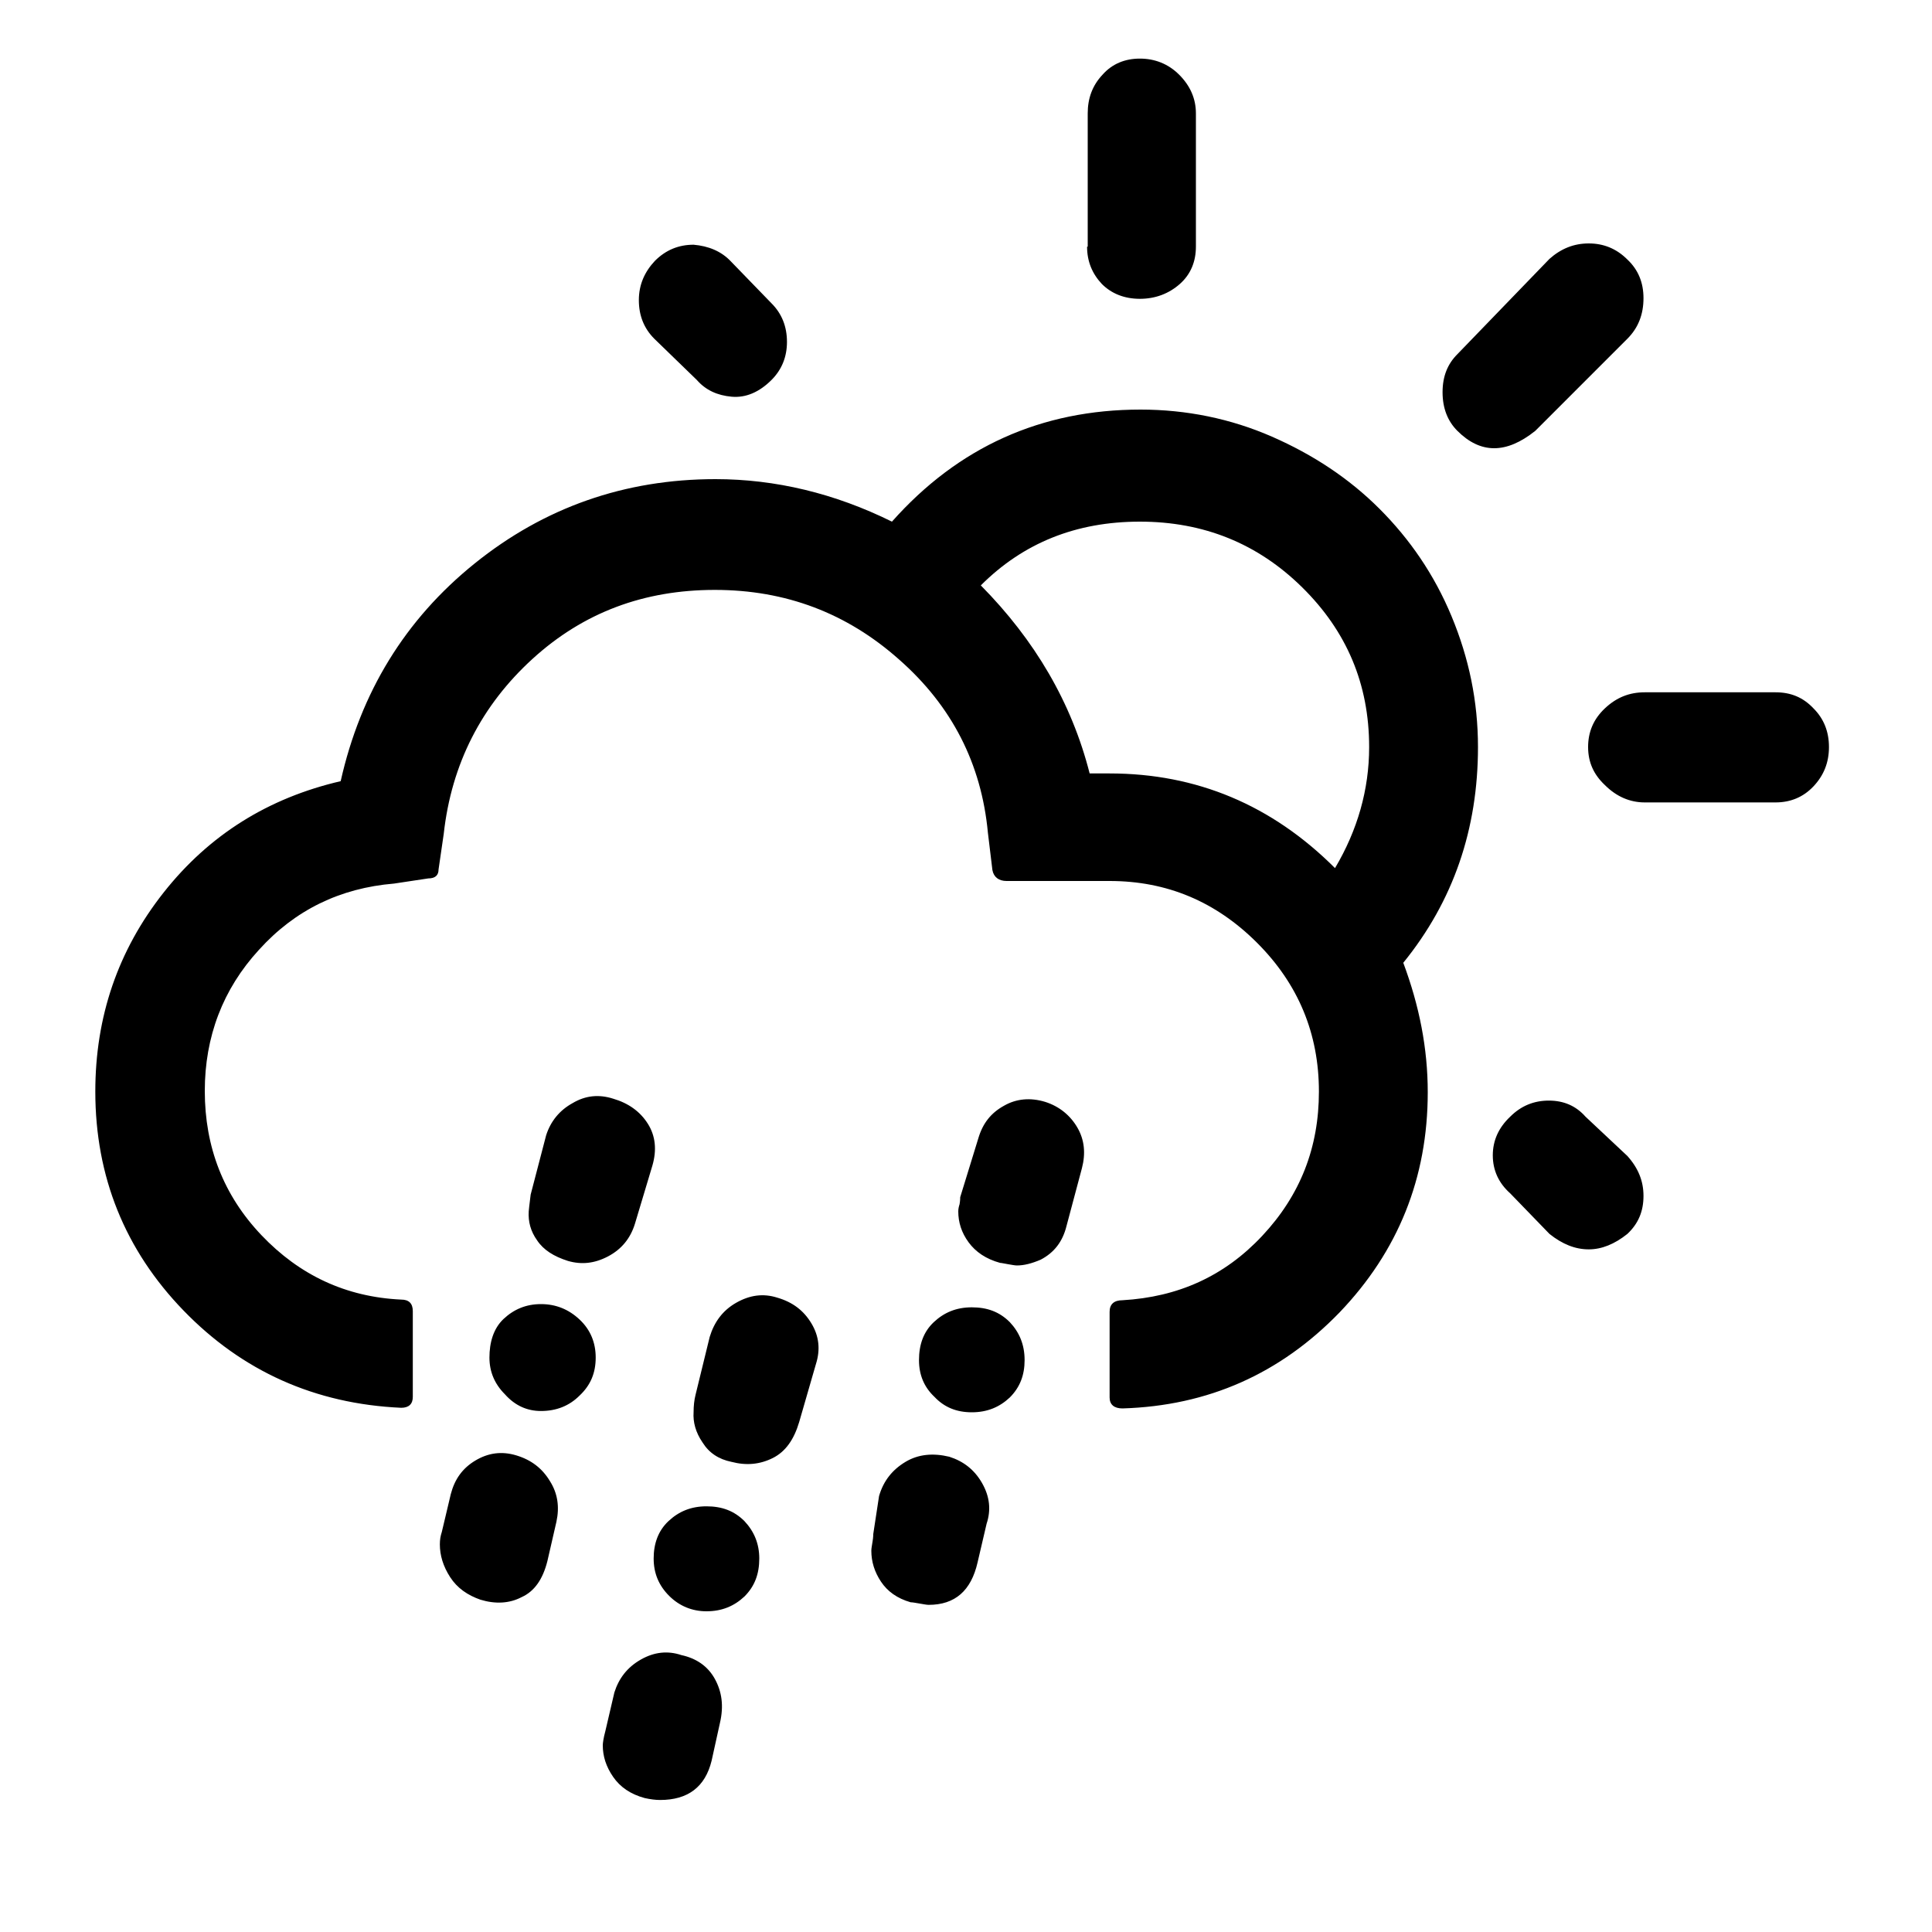
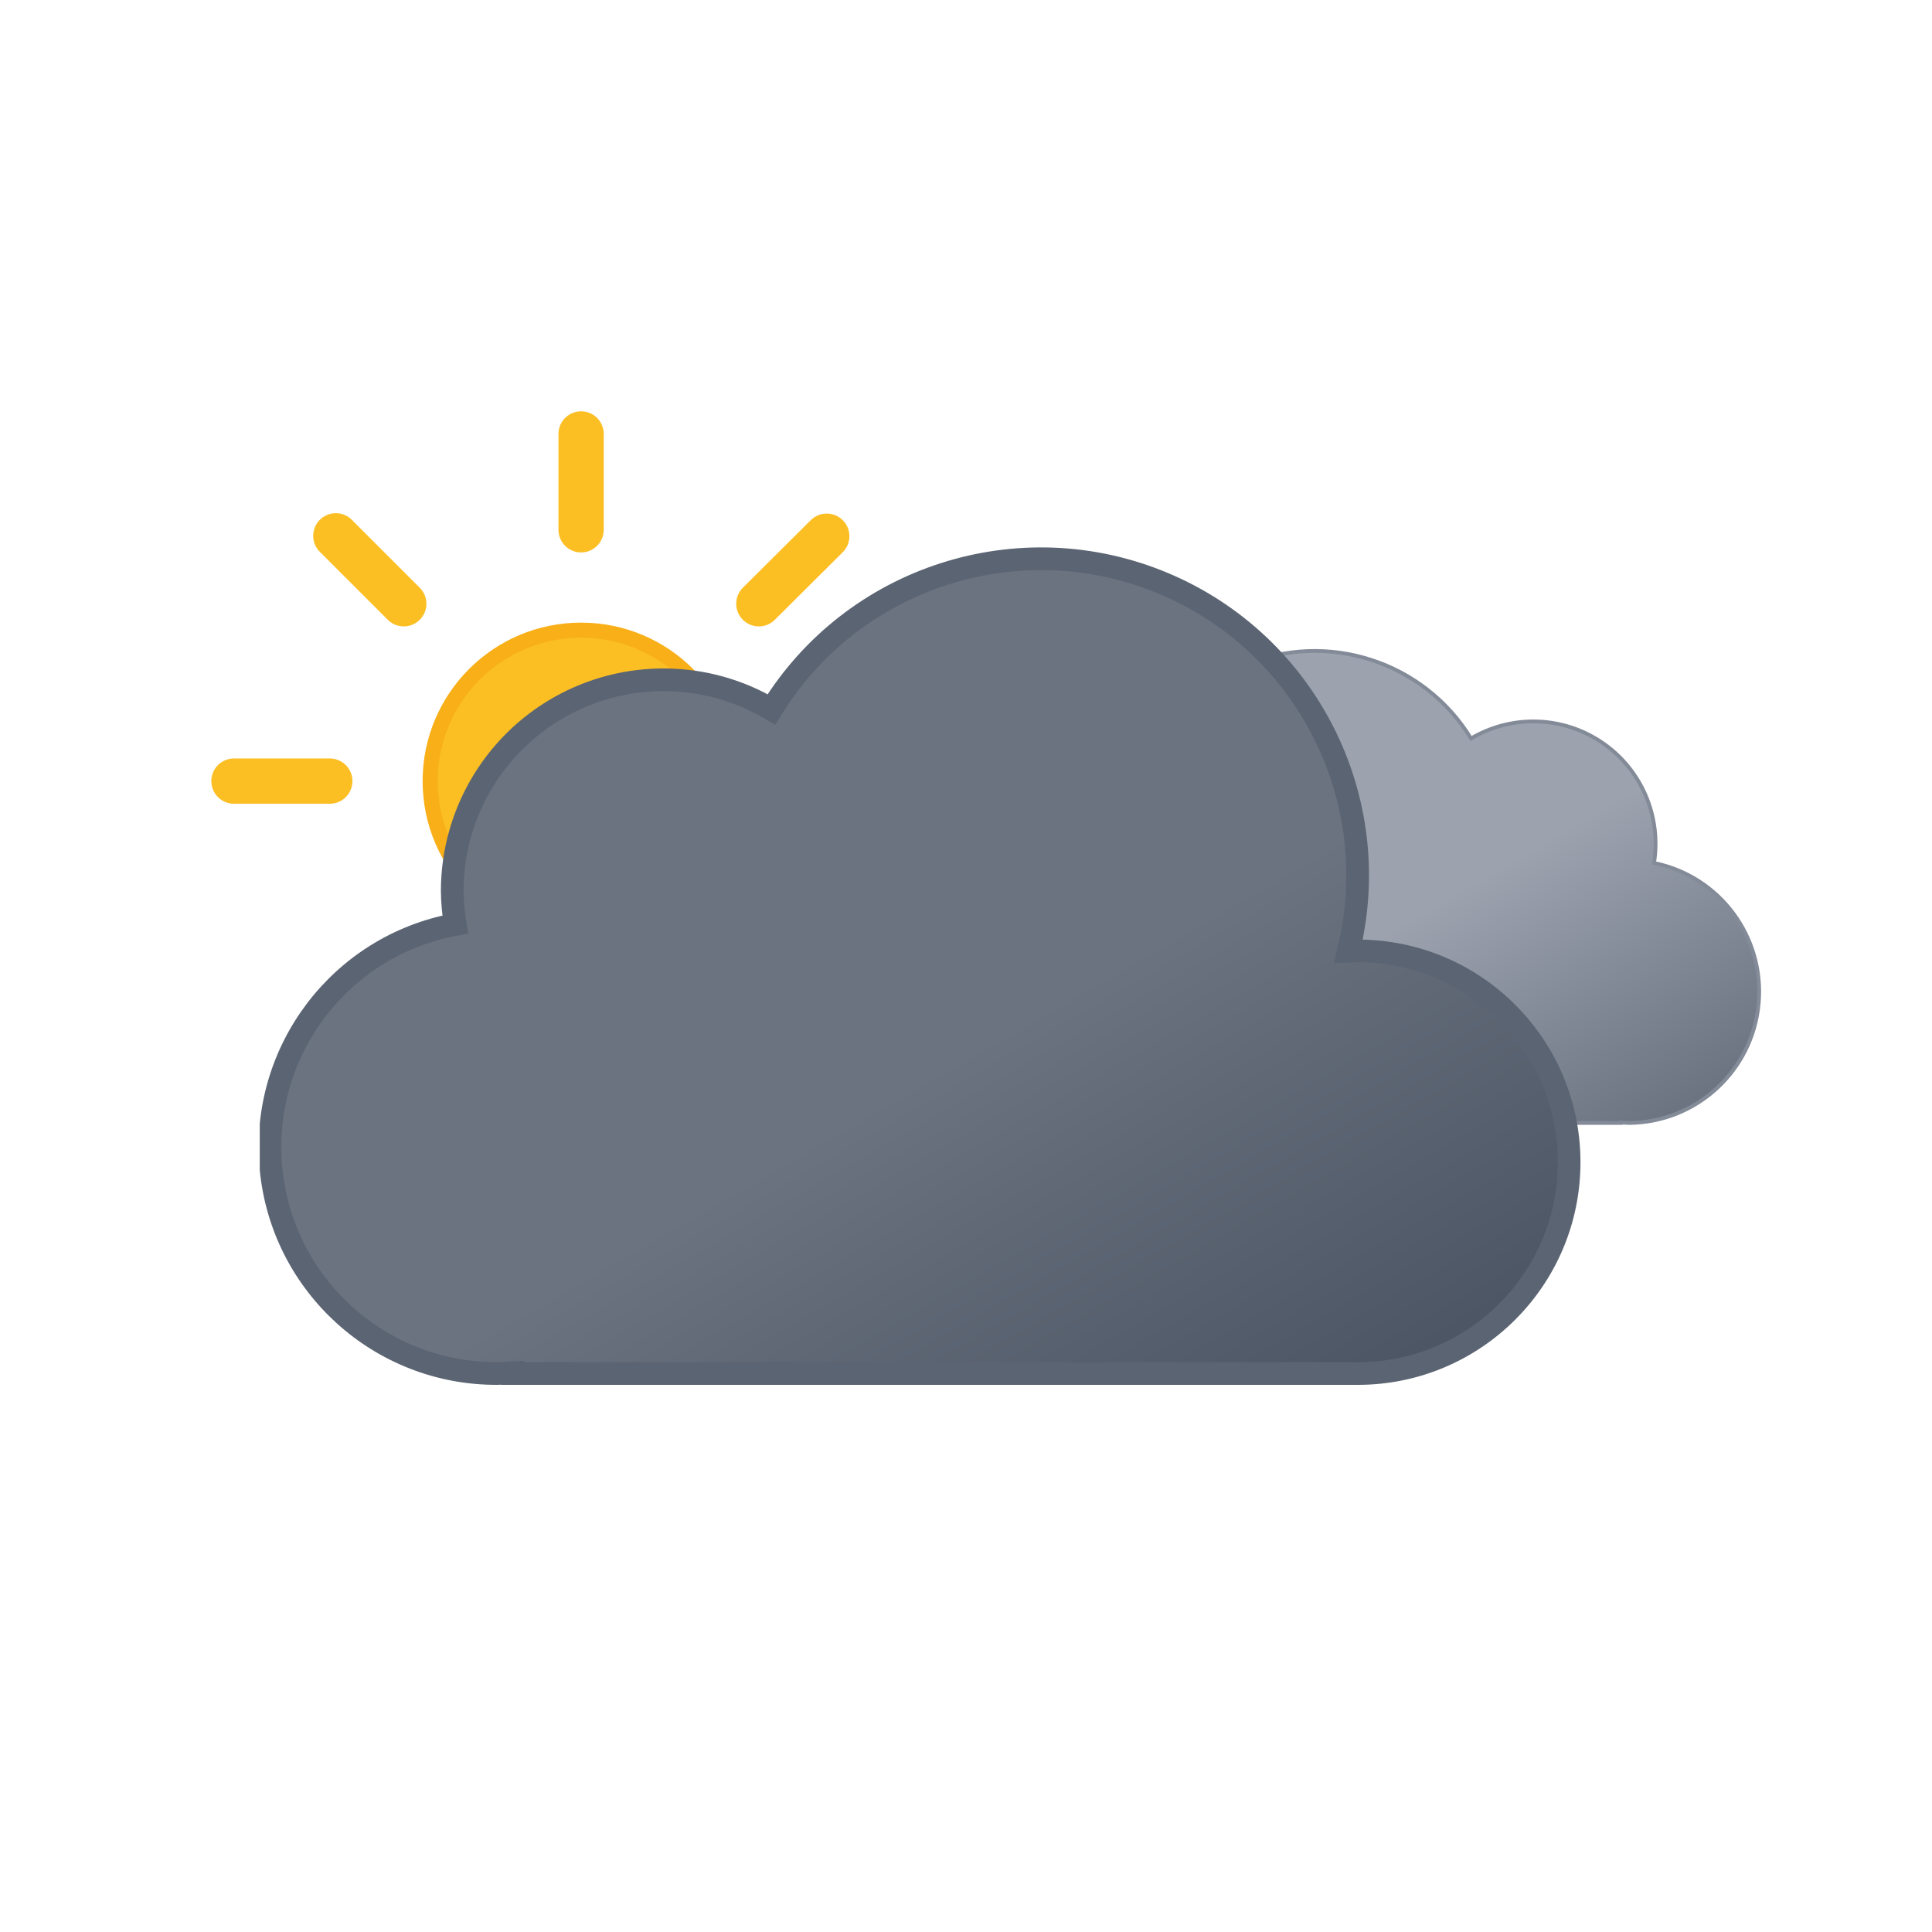
- <svg xmlns="http://www.w3.org/2000/svg" version="1.1" id="Layer_1" x="0px" y="0px" viewBox="0 0 30 30" style="enable-background:new 0 0 30 30;" xml:space="preserve">
-   <path d="M1.48,16.95c0,1.32,0.46,2.46,1.37,3.4c0.91,0.94,2.04,1.45,3.38,1.51c0.12,0,0.18-0.06,0.18-0.17v-1.33  c0-0.12-0.06-0.18-0.18-0.18c-0.86-0.04-1.58-0.38-2.17-1s-0.88-1.37-0.88-2.24c0-0.84,0.28-1.58,0.84-2.19  c0.56-0.62,1.26-0.96,2.1-1.03l0.53-0.08c0.11,0,0.16-0.05,0.16-0.14l0.08-0.55c0.12-1.09,0.59-2,1.38-2.72S10,9.16,11.1,9.16  s2.05,0.36,2.86,1.08c0.82,0.72,1.28,1.62,1.38,2.69l0.07,0.58c0.02,0.11,0.1,0.17,0.22,0.17h1.6c0.89,0,1.65,0.32,2.29,0.96  c0.64,0.64,0.96,1.41,0.96,2.31c0,0.87-0.29,1.61-0.88,2.24s-1.31,0.95-2.17,1c-0.13,0-0.2,0.06-0.2,0.18v1.33  c0,0.11,0.07,0.17,0.2,0.17c1.33-0.04,2.45-0.54,3.37-1.49c0.91-0.95,1.37-2.09,1.37-3.42c0-0.68-0.13-1.34-0.38-2.01  c0.78-0.96,1.16-2.08,1.16-3.35c0-0.71-0.14-1.38-0.41-2.03c-0.27-0.65-0.65-1.2-1.12-1.67s-1.03-0.84-1.67-1.12  s-1.33-0.42-2.04-0.42c-1.54,0-2.83,0.58-3.86,1.74c-0.89-0.44-1.81-0.66-2.74-0.66c-1.41,0-2.66,0.44-3.74,1.31s-1.77,2-2.08,3.38  c-1.12,0.26-2.04,0.83-2.75,1.73C1.83,14.76,1.48,15.79,1.48,16.95z M6.83,23.98c0,0.17,0.05,0.34,0.16,0.51  c0.11,0.17,0.27,0.28,0.47,0.35c0.23,0.07,0.45,0.06,0.64-0.04c0.2-0.09,0.33-0.28,0.4-0.56l0.14-0.61c0.05-0.23,0.02-0.44-0.1-0.63  c-0.12-0.2-0.29-0.33-0.52-0.4c-0.23-0.07-0.44-0.04-0.64,0.08S7.06,22.97,7,23.2l-0.14,0.59C6.84,23.85,6.83,23.91,6.83,23.98z   M7.6,21.08c0,0.22,0.08,0.41,0.24,0.57C8,21.83,8.19,21.91,8.4,21.91c0.24,0,0.44-0.08,0.6-0.24c0.17-0.16,0.25-0.35,0.25-0.59  c0-0.23-0.08-0.43-0.25-0.59c-0.17-0.16-0.37-0.24-0.6-0.24c-0.23,0-0.42,0.08-0.58,0.23S7.6,20.85,7.6,21.08z M8.21,18.81  c-0.01,0.16,0.03,0.31,0.13,0.45c0.1,0.15,0.26,0.25,0.48,0.32c0.21,0.06,0.41,0.04,0.62-0.07C9.65,19.4,9.79,19.23,9.86,19  l0.27-0.9c0.07-0.24,0.05-0.46-0.07-0.65c-0.12-0.19-0.3-0.32-0.54-0.39c-0.22-0.07-0.43-0.05-0.63,0.07  c-0.2,0.11-0.34,0.28-0.41,0.5l-0.24,0.92C8.22,18.71,8.21,18.8,8.21,18.81z M9.36,27.1c0,0.17,0.05,0.33,0.16,0.49  c0.11,0.16,0.27,0.27,0.49,0.33c0.09,0.02,0.17,0.03,0.24,0.03c0.43,0,0.7-0.2,0.8-0.61l0.13-0.59c0.06-0.26,0.03-0.48-0.08-0.68  s-0.29-0.32-0.52-0.37c-0.21-0.07-0.42-0.05-0.63,0.07c-0.21,0.12-0.34,0.29-0.41,0.51L9.4,26.88C9.37,26.99,9.36,27.07,9.36,27.1z   M9.92,4.66c0,0.24,0.08,0.44,0.24,0.6l0.66,0.64c0.14,0.16,0.32,0.24,0.54,0.26c0.22,0.02,0.43-0.07,0.62-0.26  c0.16-0.16,0.24-0.36,0.24-0.59c0-0.24-0.08-0.44-0.24-0.6l-0.63-0.65C11.2,3.9,11,3.82,10.77,3.8c-0.23,0-0.43,0.08-0.6,0.25  C10.01,4.22,9.92,4.42,9.92,4.66z M10.15,24.2c0,0.23,0.08,0.42,0.24,0.58c0.16,0.16,0.36,0.24,0.58,0.24  c0.24,0,0.43-0.08,0.59-0.23c0.16-0.16,0.23-0.35,0.23-0.59c0-0.23-0.08-0.42-0.23-0.58c-0.16-0.16-0.35-0.23-0.59-0.23  c-0.24,0-0.43,0.08-0.59,0.23S10.15,23.97,10.15,24.2z M10.77,21.93c-0.01,0.15,0.03,0.31,0.14,0.47c0.1,0.16,0.25,0.26,0.45,0.3  c0.23,0.06,0.44,0.04,0.64-0.06s0.33-0.29,0.41-0.56l0.26-0.9c0.07-0.22,0.05-0.43-0.07-0.63c-0.12-0.2-0.29-0.33-0.53-0.4  c-0.22-0.07-0.43-0.04-0.64,0.08s-0.34,0.3-0.41,0.53l-0.22,0.9C10.78,21.74,10.77,21.83,10.77,21.93z M13.53,24.08  c0,0.17,0.05,0.33,0.15,0.48c0.1,0.15,0.25,0.26,0.46,0.32c0.03,0,0.08,0.01,0.14,0.02c0.06,0.01,0.11,0.02,0.14,0.02  c0.41,0,0.66-0.22,0.76-0.66l0.14-0.6c0.07-0.21,0.05-0.42-0.07-0.63c-0.12-0.21-0.29-0.34-0.51-0.41  c-0.25-0.06-0.48-0.04-0.68,0.08s-0.34,0.29-0.41,0.53l-0.09,0.59c0,0.01,0,0.05-0.01,0.11C13.54,24,13.53,24.04,13.53,24.08z   M14.27,21.12c0,0.23,0.08,0.42,0.24,0.57c0.15,0.16,0.34,0.24,0.58,0.24s0.43-0.08,0.59-0.23c0.16-0.16,0.23-0.35,0.23-0.58  c0-0.24-0.08-0.43-0.23-0.59c-0.16-0.16-0.35-0.23-0.59-0.23s-0.43,0.08-0.59,0.23S14.27,20.88,14.27,21.12z M14.88,18.81  c0,0.17,0.05,0.33,0.16,0.48c0.11,0.15,0.27,0.26,0.49,0.32c0.02,0,0.06,0.01,0.12,0.02c0.06,0.01,0.11,0.02,0.14,0.02  c0.11,0,0.23-0.03,0.37-0.09c0.21-0.11,0.34-0.28,0.4-0.52l0.24-0.9c0.06-0.23,0.04-0.44-0.07-0.63s-0.28-0.33-0.5-0.4  c-0.23-0.07-0.45-0.05-0.64,0.06c-0.2,0.11-0.33,0.27-0.4,0.51l-0.28,0.91c0,0.02,0,0.05-0.01,0.11  C14.89,18.73,14.88,18.77,14.88,18.81z M15.23,9.09c0.66-0.66,1.48-0.99,2.47-0.99c0.99,0,1.83,0.34,2.52,1.02s1.04,1.5,1.04,2.48  c0,0.66-0.18,1.29-0.53,1.88c-0.98-0.98-2.15-1.47-3.5-1.47h-0.31C16.64,10.91,16.07,9.94,15.23,9.09z M16.88,3.83  c0,0.23,0.08,0.42,0.23,0.58c0.15,0.15,0.35,0.23,0.59,0.23c0.24,0,0.45-0.08,0.62-0.23c0.17-0.15,0.25-0.35,0.25-0.58V1.76  c0-0.23-0.09-0.43-0.26-0.6c-0.17-0.17-0.38-0.25-0.61-0.25c-0.23,0-0.43,0.08-0.58,0.25c-0.16,0.17-0.23,0.37-0.23,0.6V3.83z   M22.4,6.09c0,0.25,0.08,0.45,0.23,0.6c0.36,0.36,0.76,0.36,1.21,0l1.43-1.43c0.17-0.17,0.25-0.38,0.25-0.63  c0-0.24-0.08-0.44-0.25-0.6c-0.17-0.17-0.37-0.25-0.6-0.25c-0.23,0-0.43,0.08-0.61,0.24L22.63,5.5C22.48,5.65,22.4,5.84,22.4,6.09z   M23.18,17.94c0,0.23,0.09,0.43,0.27,0.59l0.61,0.63c0.2,0.16,0.4,0.24,0.61,0.24c0.2,0,0.4-0.08,0.6-0.24  c0.17-0.16,0.25-0.35,0.25-0.59c0-0.23-0.08-0.43-0.25-0.62l-0.65-0.61c-0.15-0.17-0.34-0.25-0.57-0.25s-0.43,0.08-0.6,0.25  C23.27,17.51,23.18,17.71,23.18,17.94z M24.66,11.6c0,0.24,0.09,0.43,0.26,0.59c0.18,0.18,0.39,0.27,0.62,0.27h2.03  c0.23,0,0.43-0.08,0.59-0.25c0.16-0.17,0.24-0.37,0.24-0.61c0-0.24-0.08-0.44-0.24-0.6c-0.16-0.17-0.35-0.25-0.59-0.25h-2.03  c-0.24,0-0.44,0.08-0.62,0.25S24.66,11.37,24.66,11.6z" />
+ <svg xmlns="http://www.w3.org/2000/svg" xmlns:xlink="http://www.w3.org/1999/xlink" viewBox="0 0 512 512">
+   <defs>
+     <linearGradient id="a" x1="52.7" x2="133.4" y1="9.6" y2="149.3" gradientUnits="userSpaceOnUse">
+       <stop offset="0" stop-color="#9ca3af" />
+       <stop offset=".5" stop-color="#9ca3af" />
+       <stop offset="1" stop-color="#6b7280" />
+     </linearGradient>
+     <linearGradient id="b" x1="99.5" x2="232.6" y1="30.7" y2="261.4" gradientUnits="userSpaceOnUse">
+       <stop offset="0" stop-color="#6b7280" />
+       <stop offset=".5" stop-color="#6b7280" />
+       <stop offset="1" stop-color="#4b5563" />
+     </linearGradient>
+     <linearGradient id="c" x1="1381.3" x2="1399.5" y1="-1144.7" y2="-1097.4" gradientTransform="rotate(-9 8002.567 8233.063)" gradientUnits="userSpaceOnUse">
+       <stop offset="0" stop-color="#0b65ed" />
+       <stop offset=".5" stop-color="#0a5ad4" />
+       <stop offset="1" stop-color="#0950bc" />
+     </linearGradient>
+     <linearGradient xlink:href="#c" id="d" x1="1436.7" x2="1454.9" y1="-1137" y2="-1089.7" gradientTransform="rotate(-9 8009.537 8233.037)" />
+     <linearGradient xlink:href="#c" id="e" x1="1492.1" x2="1510.3" y1="-1129.3" y2="-1082.1" gradientTransform="rotate(-9 8016.566 8233.078)" />
+     <linearGradient id="f" x1="78" x2="118" y1="63.4" y2="132.7" gradientUnits="userSpaceOnUse">
+       <stop offset="0" stop-color="#fbbf24" />
+       <stop offset=".5" stop-color="#fbbf24" />
+       <stop offset="1" stop-color="#f59e0b" />
+     </linearGradient>
+     <symbol id="h" viewBox="0 0 196 196">
+       <circle cx="98" cy="98" r="40" fill="url(#f)" stroke="#f8af18" stroke-miterlimit="10" stroke-width="4" />
+       <path fill="none" stroke="#fbbf24" stroke-linecap="round" stroke-miterlimit="10" stroke-width="12" d="M98 31.4V6m0 184v-25.4M145.1 51l18-17.9M33 163l18-17.9M51 51 33 33m130.1 130.1-18-18M6 98h25.4M190 98h-25.4">
+         <animateTransform additive="sum" attributeName="transform" dur="6s" repeatCount="indefinite" type="rotate" values="0 98 98; 45 98 98" />
+       </path>
+     </symbol>
+     <symbol id="j" viewBox="0 0 200.3 126.1">
+       <path fill="url(#a)" stroke="#848b98" stroke-miterlimit="10" d="M.5 93.2a32.4 32.4 0 0032.4 32.4h129.8v-.1l2.3.1a34.8 34.8 0 006.5-68.9 32.4 32.4 0 00-48.5-33 48.6 48.6 0 00-88.6 37.1h-1.5A32.4 32.4 0 00.5 93.1Z" />
+     </symbol>
+     <symbol id="k" viewBox="0 0 350 222">
+       <path fill="url(#b)" stroke="#5b6472" stroke-miterlimit="10" stroke-width="6" d="m291 107-2.5.1A83.9 83.9 0 00135.6 43 56 56 0 0051 91a56.6 56.6 0 00.8 9A60 60 0 0063 219l4-.2v.2h224a56 56 0 000-112Z" />
+     </symbol>
+     <symbol id="i" overflow="visible" viewBox="0 0 398 222">
+       <use xlink:href="#j" width="200.3" height="126.1" transform="translate(198 27)">
+         <animateTransform additive="sum" attributeName="transform" dur="6s" repeatCount="indefinite" type="translate" values="-9 0; 9 0; -9 0" />
+       </use>
+       <use xlink:href="#k" width="350" height="222">
+         <animateTransform additive="sum" attributeName="transform" dur="6s" repeatCount="indefinite" type="translate" values="-18 0; 18 0; -18 0" />
+       </use>
+     </symbol>
+     <symbol id="g" overflow="visible" viewBox="0 0 410.8 258">
+       <use xlink:href="#h" width="196" height="196" />
+       <use xlink:href="#i" width="398" height="222" transform="translate(12.84 36)" />
+     </symbol>
+     <symbol id="l" overflow="visible" viewBox="0 0 129 57">
+       <path fill="url(#c)" stroke="#0a5ad4" stroke-miterlimit="10" d="M8.5 56.5a8 8 0 01-8-8v-40a8 8 0 0116 0v40a8 8 0 01-8 8Z" opacity="0">
+         <animateTransform id="x1" additive="sum" attributeName="transform" begin="0s; x1.end+.33s" dur=".67s" type="translate" values="0 -60; 0 60" />
+         <animate id="y1" attributeName="opacity" begin="0s; y1.end+.33s" dur=".67s" keyTimes="0; .25; 1" values="0; 1; 0" />
+       </path>
+       <path fill="url(#d)" stroke="#0a5ad4" stroke-miterlimit="10" d="M64.5 56.5a8 8 0 01-8-8v-40a8 8 0 0116 0v40a8 8 0 01-8 8Z" opacity="0">
+         <animateTransform id="x2" additive="sum" attributeName="transform" begin=".33s; x2.end+.33s" dur=".67s" type="translate" values="0 -60; 0 60" />
+         <animate id="y2" attributeName="opacity" begin=".33s; y2.end+.33s" dur=".67s" keyTimes="0; .25; 1" values="0; 1; 0" />
+       </path>
+       <path fill="url(#e)" stroke="#0a5ad4" stroke-miterlimit="10" d="M120.5 56.5a8 8 0 01-8-8v-40a8 8 0 0116 0v40a8 8 0 01-8 8Z" opacity="0">
+         <animateTransform id="x3" additive="sum" attributeName="transform" begin="-.33s; x3.end+.33s" dur=".67s" type="translate" values="0 -60; 0 60" />
+         <animate id="y3" attributeName="opacity" begin="-.33s; y3.end+.33s" dur=".67s" keyTimes="0; .25; 1" values="0; 1; 0" />
+       </path>
+     </symbol>
+   </defs>
+   <use xlink:href="#g" width="410.8" height="258" transform="translate(56 109)" />
+   <use xlink:href="#l" width="129" height="57" transform="translate(191.5 343.5)" />
</svg>
